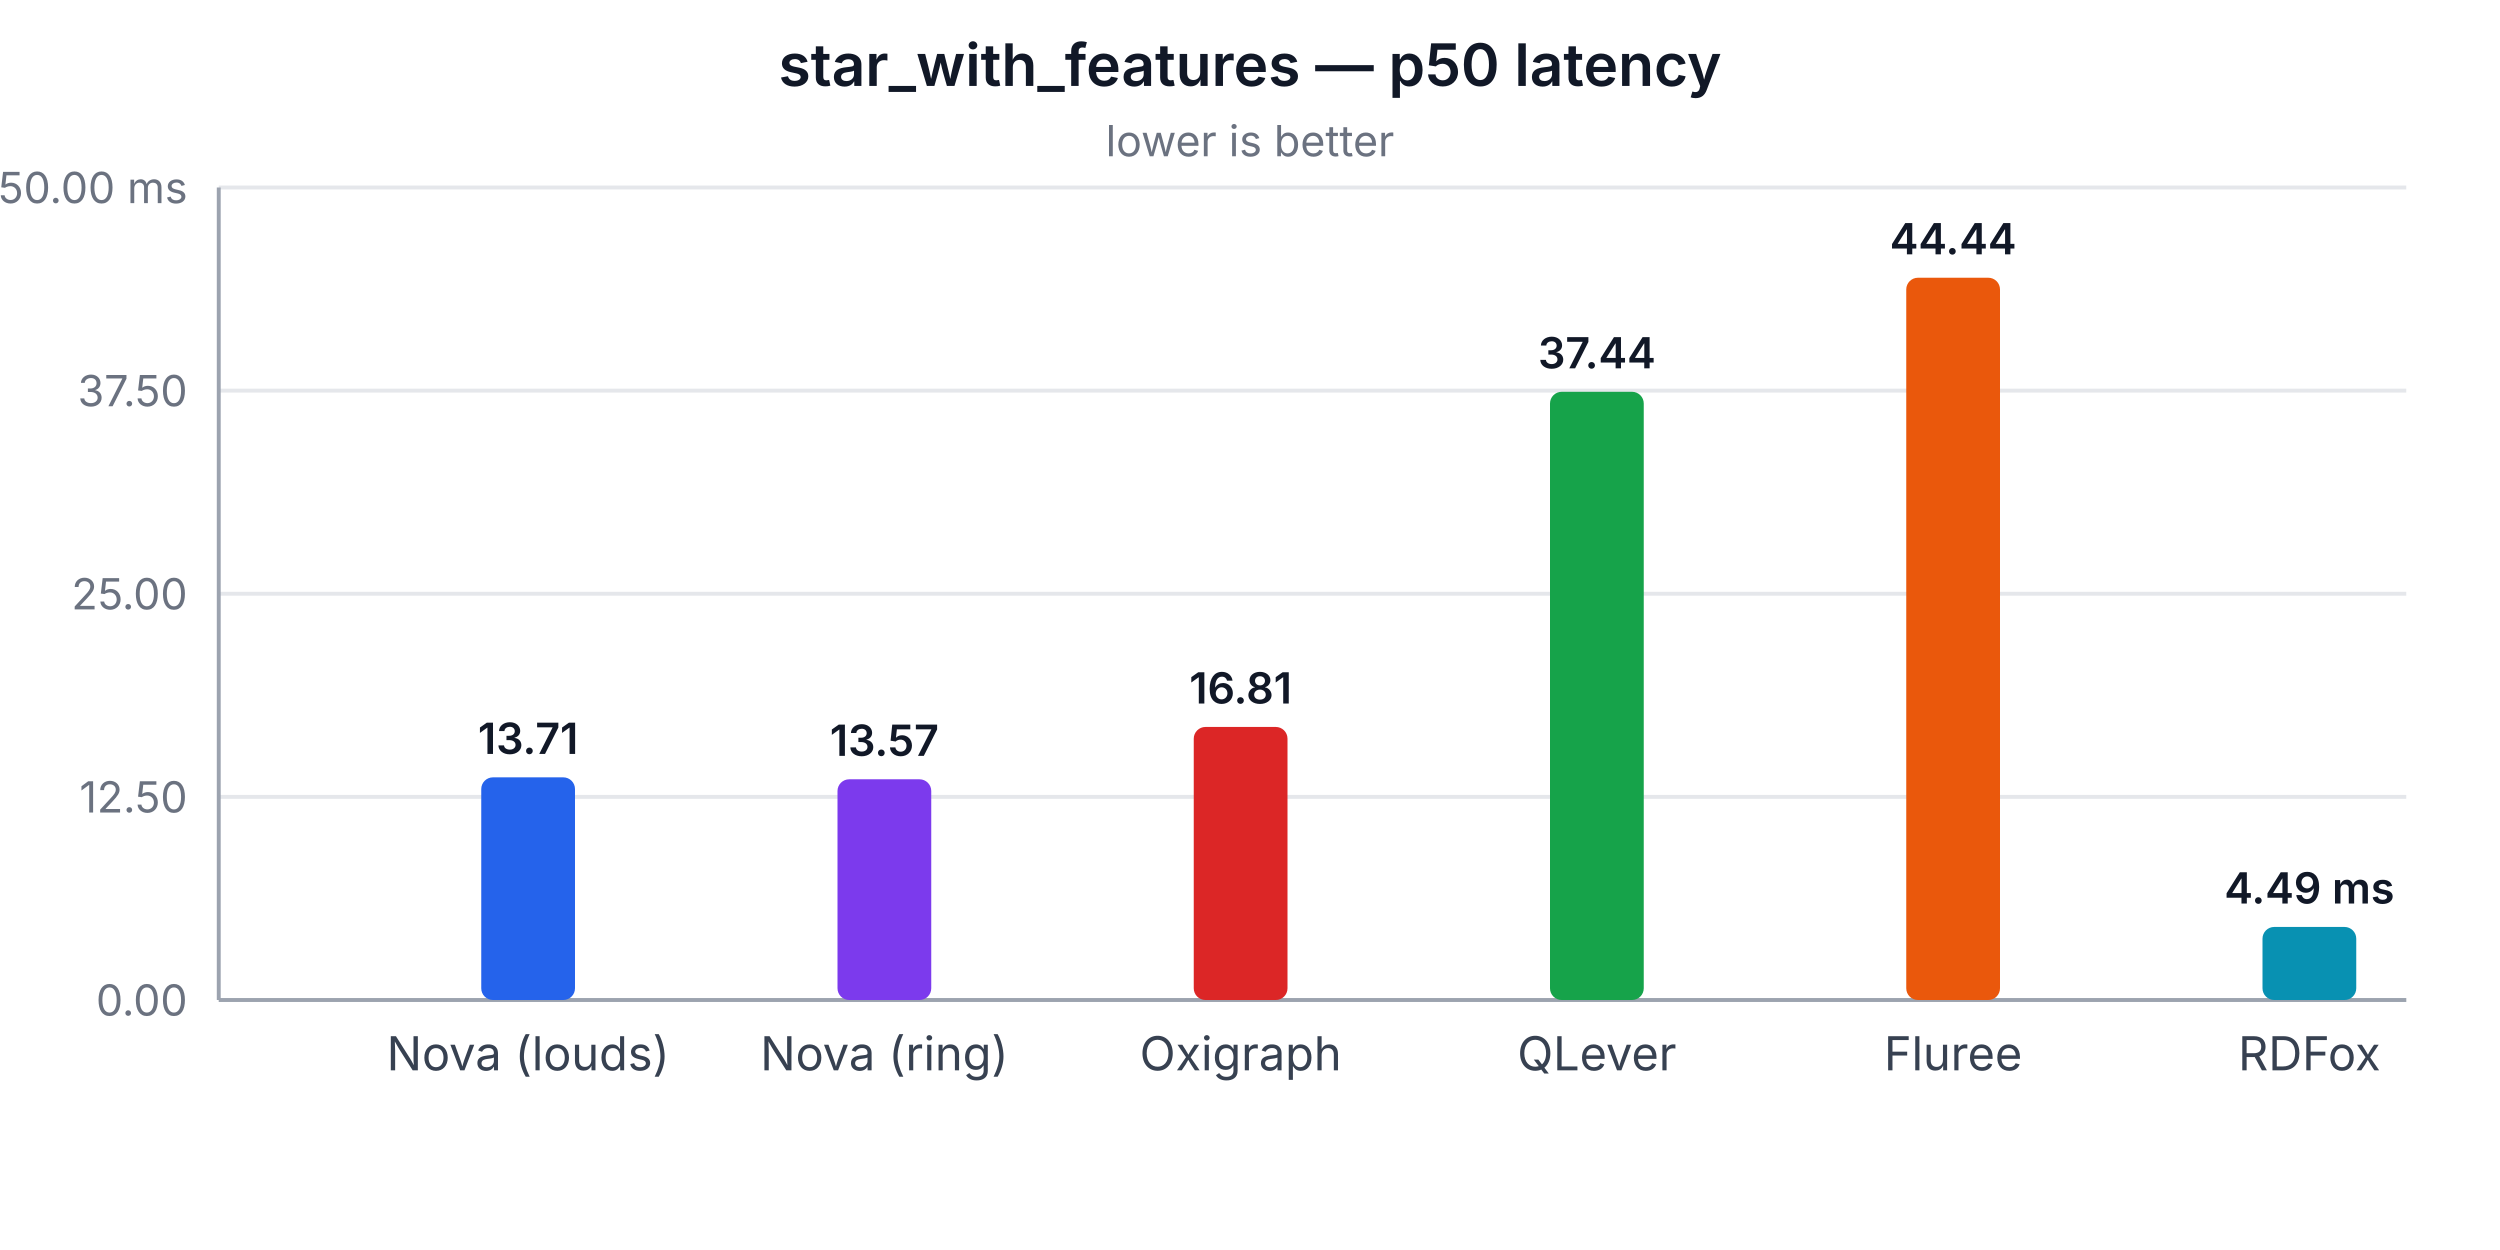
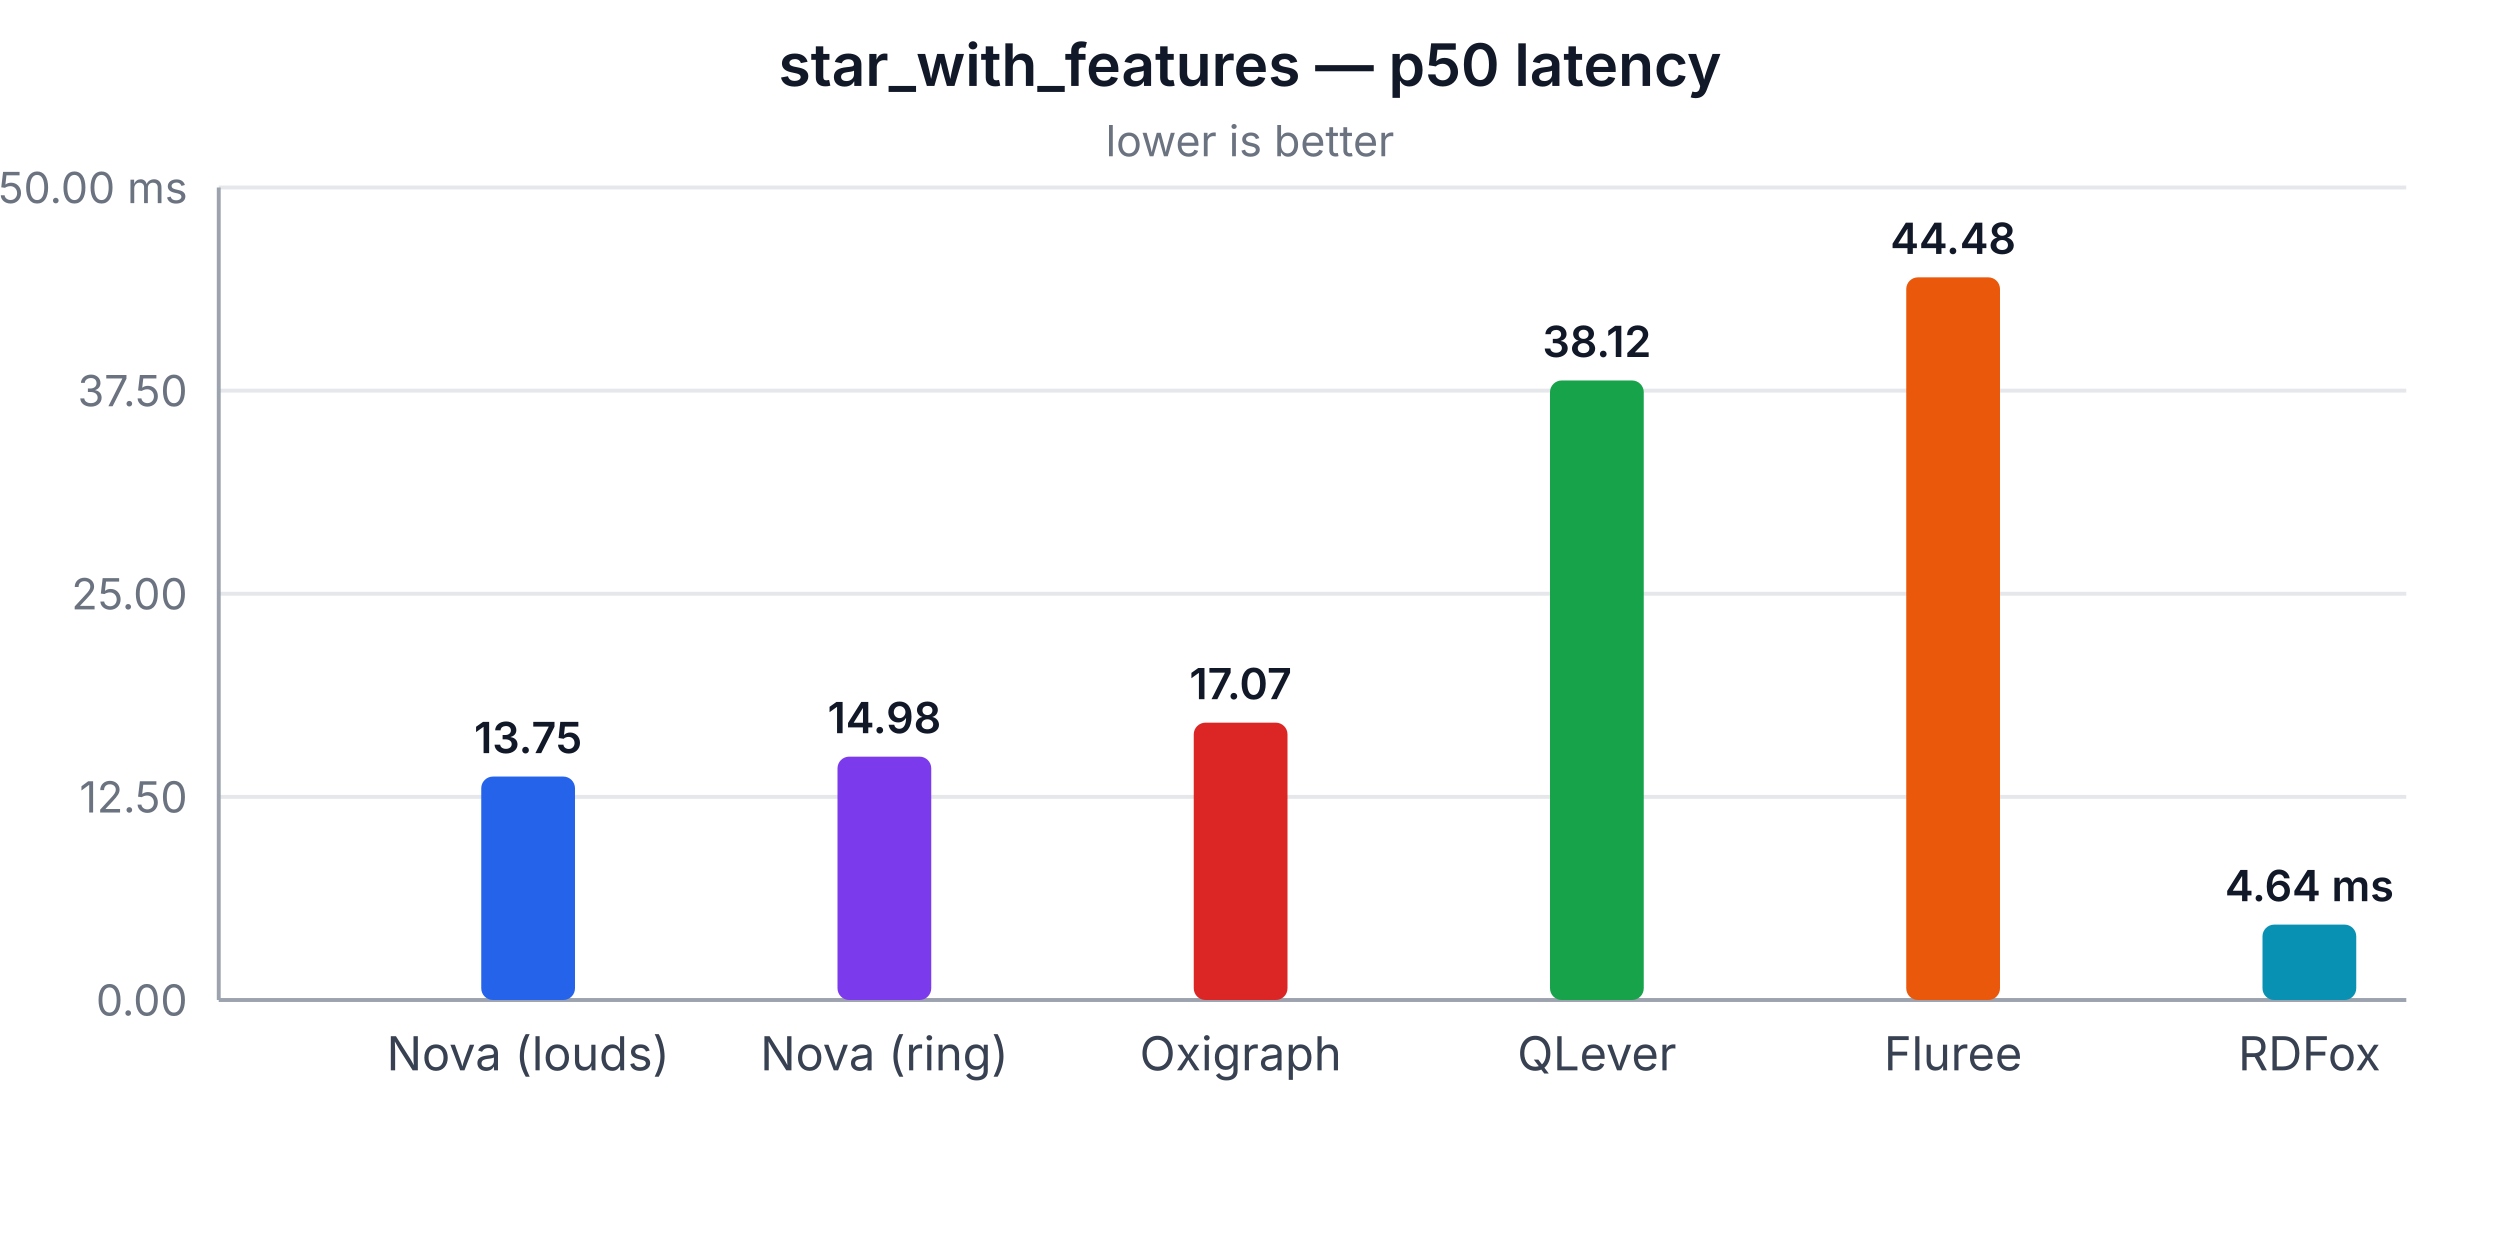
<svg xmlns="http://www.w3.org/2000/svg" width="640" height="320" viewBox="0 0 640 320" role="img" aria-label="star_with_features — p50 latency">
  <style>
  .title { fill: #111827; }
  .muted { fill: #6b7280; }
  .label { fill: #374151; }
  .grid  { stroke: #e5e7eb; stroke-width: 1; }
  .axis  { stroke: #9ca3af; stroke-width: 1; }
  @media (prefers-color-scheme: dark) {
    .title { fill: #f3f4f6; }
    .muted { fill: #9ca3af; }
    .label { fill: #d1d5db; }
    .grid  { stroke: #374151; }
    .axis  { stroke: #6b7280; }
  }
</style>
  <text class="title" x="320.0" y="22" text-anchor="middle" font-family="system-ui, -apple-system, sans-serif" font-size="15" font-weight="600">star_with_features — p50 latency</text>
  <text class="muted" x="320.0" y="40" text-anchor="middle" font-family="system-ui, -apple-system, sans-serif" font-size="11">lower is better</text>
  <line class="grid" x1="56" y1="256.0" x2="616" y2="256.0" />
  <text class="muted" x="48" y="260.0" text-anchor="end" font-family="system-ui, -apple-system, sans-serif" font-size="11">0.00</text>
  <line class="grid" x1="56" y1="204.0" x2="616" y2="204.0" />
  <text class="muted" x="48" y="208.0" text-anchor="end" font-family="system-ui, -apple-system, sans-serif" font-size="11">12.50</text>
  <line class="grid" x1="56" y1="152.0" x2="616" y2="152.0" />
  <text class="muted" x="48" y="156.0" text-anchor="end" font-family="system-ui, -apple-system, sans-serif" font-size="11">25.00</text>
  <line class="grid" x1="56" y1="100.0" x2="616" y2="100.0" />
  <text class="muted" x="48" y="104.0" text-anchor="end" font-family="system-ui, -apple-system, sans-serif" font-size="11">37.50</text>
  <line class="grid" x1="56" y1="48.0" x2="616" y2="48.0" />
  <text class="muted" x="48" y="52.0" text-anchor="end" font-family="system-ui, -apple-system, sans-serif" font-size="11">50.00 ms</text>
  <line class="axis" x1="56" y1="48" x2="56" y2="256" />
  <line class="axis" x1="56" y1="256" x2="616" y2="256" />
-   <rect x="123.2" y="199.0" width="24.0" height="57.0" fill="#2563eb" rx="3" />
-   <text class="title" x="135.2" y="193.0" text-anchor="middle" font-family="system-ui, -apple-system, sans-serif" font-size="11" font-weight="600">13.71</text>
+   <rect x="123.2" y="198.8" width="24.0" height="57.2" fill="#2563eb" rx="3" />
+   <text class="title" x="135.2" y="192.8" text-anchor="middle" font-family="system-ui, -apple-system, sans-serif" font-size="11" font-weight="600">13.75</text>
  <text class="label" x="135.2" y="274" text-anchor="middle" font-family="system-ui, -apple-system, sans-serif" font-size="12">Nova (louds)</text>
-   <rect x="214.4" y="199.5" width="24.0" height="56.5" fill="#7c3aed" rx="3" />
-   <text class="title" x="226.4" y="193.5" text-anchor="middle" font-family="system-ui, -apple-system, sans-serif" font-size="11" font-weight="600">13.57</text>
+   <rect x="214.4" y="193.7" width="24.0" height="62.3" fill="#7c3aed" rx="3" />
+   <text class="title" x="226.4" y="187.7" text-anchor="middle" font-family="system-ui, -apple-system, sans-serif" font-size="11" font-weight="600">14.98</text>
  <text class="label" x="226.4" y="274" text-anchor="middle" font-family="system-ui, -apple-system, sans-serif" font-size="12">Nova (ring)</text>
-   <rect x="305.6" y="186.1" width="24.0" height="69.9" fill="#dc2626" rx="3" />
-   <text class="title" x="317.6" y="180.1" text-anchor="middle" font-family="system-ui, -apple-system, sans-serif" font-size="11" font-weight="600">16.81</text>
+   <rect x="305.6" y="185.0" width="24.0" height="71.0" fill="#dc2626" rx="3" />
+   <text class="title" x="317.6" y="179.0" text-anchor="middle" font-family="system-ui, -apple-system, sans-serif" font-size="11" font-weight="600">17.07</text>
  <text class="label" x="317.6" y="274" text-anchor="middle" font-family="system-ui, -apple-system, sans-serif" font-size="12">Oxigraph</text>
-   <rect x="396.8" y="100.3" width="24.0" height="155.7" fill="#16a34a" rx="3" />
-   <text class="title" x="408.8" y="94.3" text-anchor="middle" font-family="system-ui, -apple-system, sans-serif" font-size="11" font-weight="600">37.44</text>
+   <rect x="396.8" y="97.4" width="24.0" height="158.6" fill="#16a34a" rx="3" />
+   <text class="title" x="408.8" y="91.4" text-anchor="middle" font-family="system-ui, -apple-system, sans-serif" font-size="11" font-weight="600">38.12</text>
  <text class="label" x="408.8" y="274" text-anchor="middle" font-family="system-ui, -apple-system, sans-serif" font-size="12">QLever</text>
-   <rect x="488.0" y="71.1" width="24.0" height="184.9" fill="#ea580c" rx="3" />
-   <text class="title" x="500.0" y="65.1" text-anchor="middle" font-family="system-ui, -apple-system, sans-serif" font-size="11" font-weight="600">44.44</text>
+   <rect x="488.0" y="71.0" width="24.0" height="185.0" fill="#ea580c" rx="3" />
+   <text class="title" x="500.0" y="65.0" text-anchor="middle" font-family="system-ui, -apple-system, sans-serif" font-size="11" font-weight="600">44.48</text>
  <text class="label" x="500.0" y="274" text-anchor="middle" font-family="system-ui, -apple-system, sans-serif" font-size="12">Fluree</text>
-   <rect x="579.2" y="237.3" width="24.0" height="18.7" fill="#0891b2" rx="3" />
-   <text class="title" x="591.2" y="231.3" text-anchor="middle" font-family="system-ui, -apple-system, sans-serif" font-size="11" font-weight="600">4.49 ms</text>
+   <rect x="579.2" y="236.7" width="24.0" height="19.3" fill="#0891b2" rx="3" />
+   <text class="title" x="591.2" y="230.7" text-anchor="middle" font-family="system-ui, -apple-system, sans-serif" font-size="11" font-weight="600">4.64 ms</text>
  <text class="label" x="591.2" y="274" text-anchor="middle" font-family="system-ui, -apple-system, sans-serif" font-size="12">RDFox</text>
</svg>
